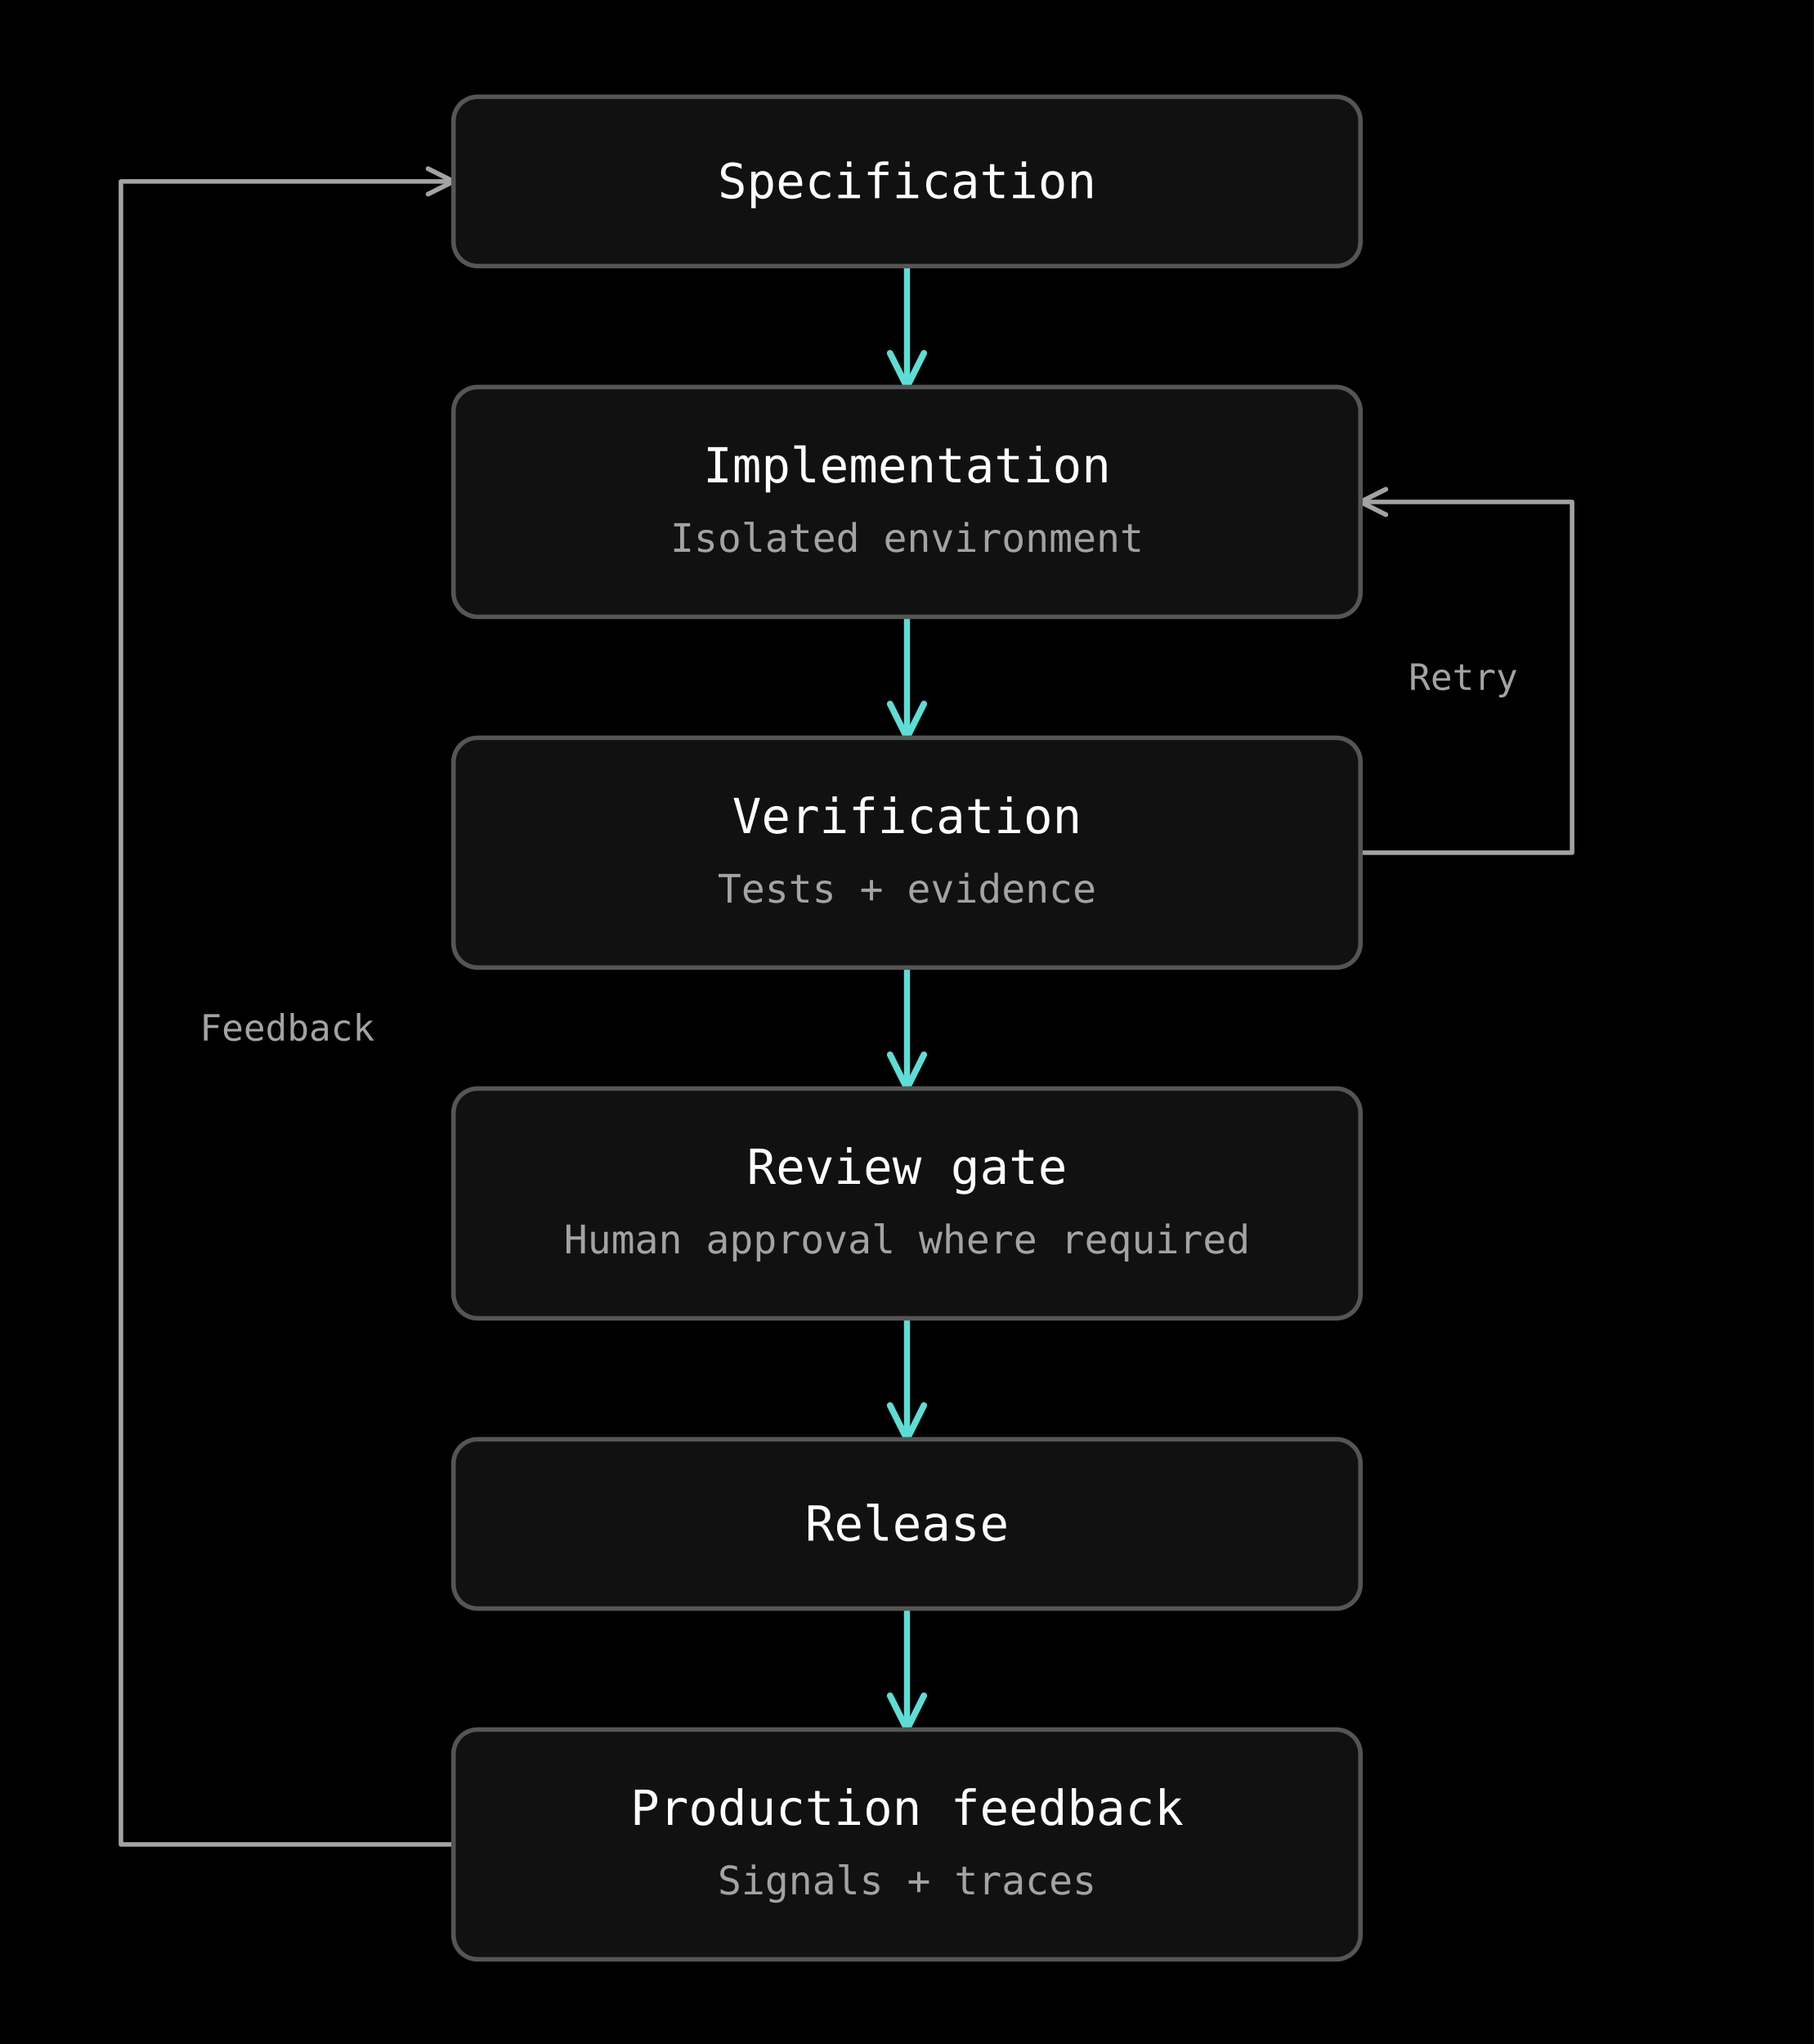
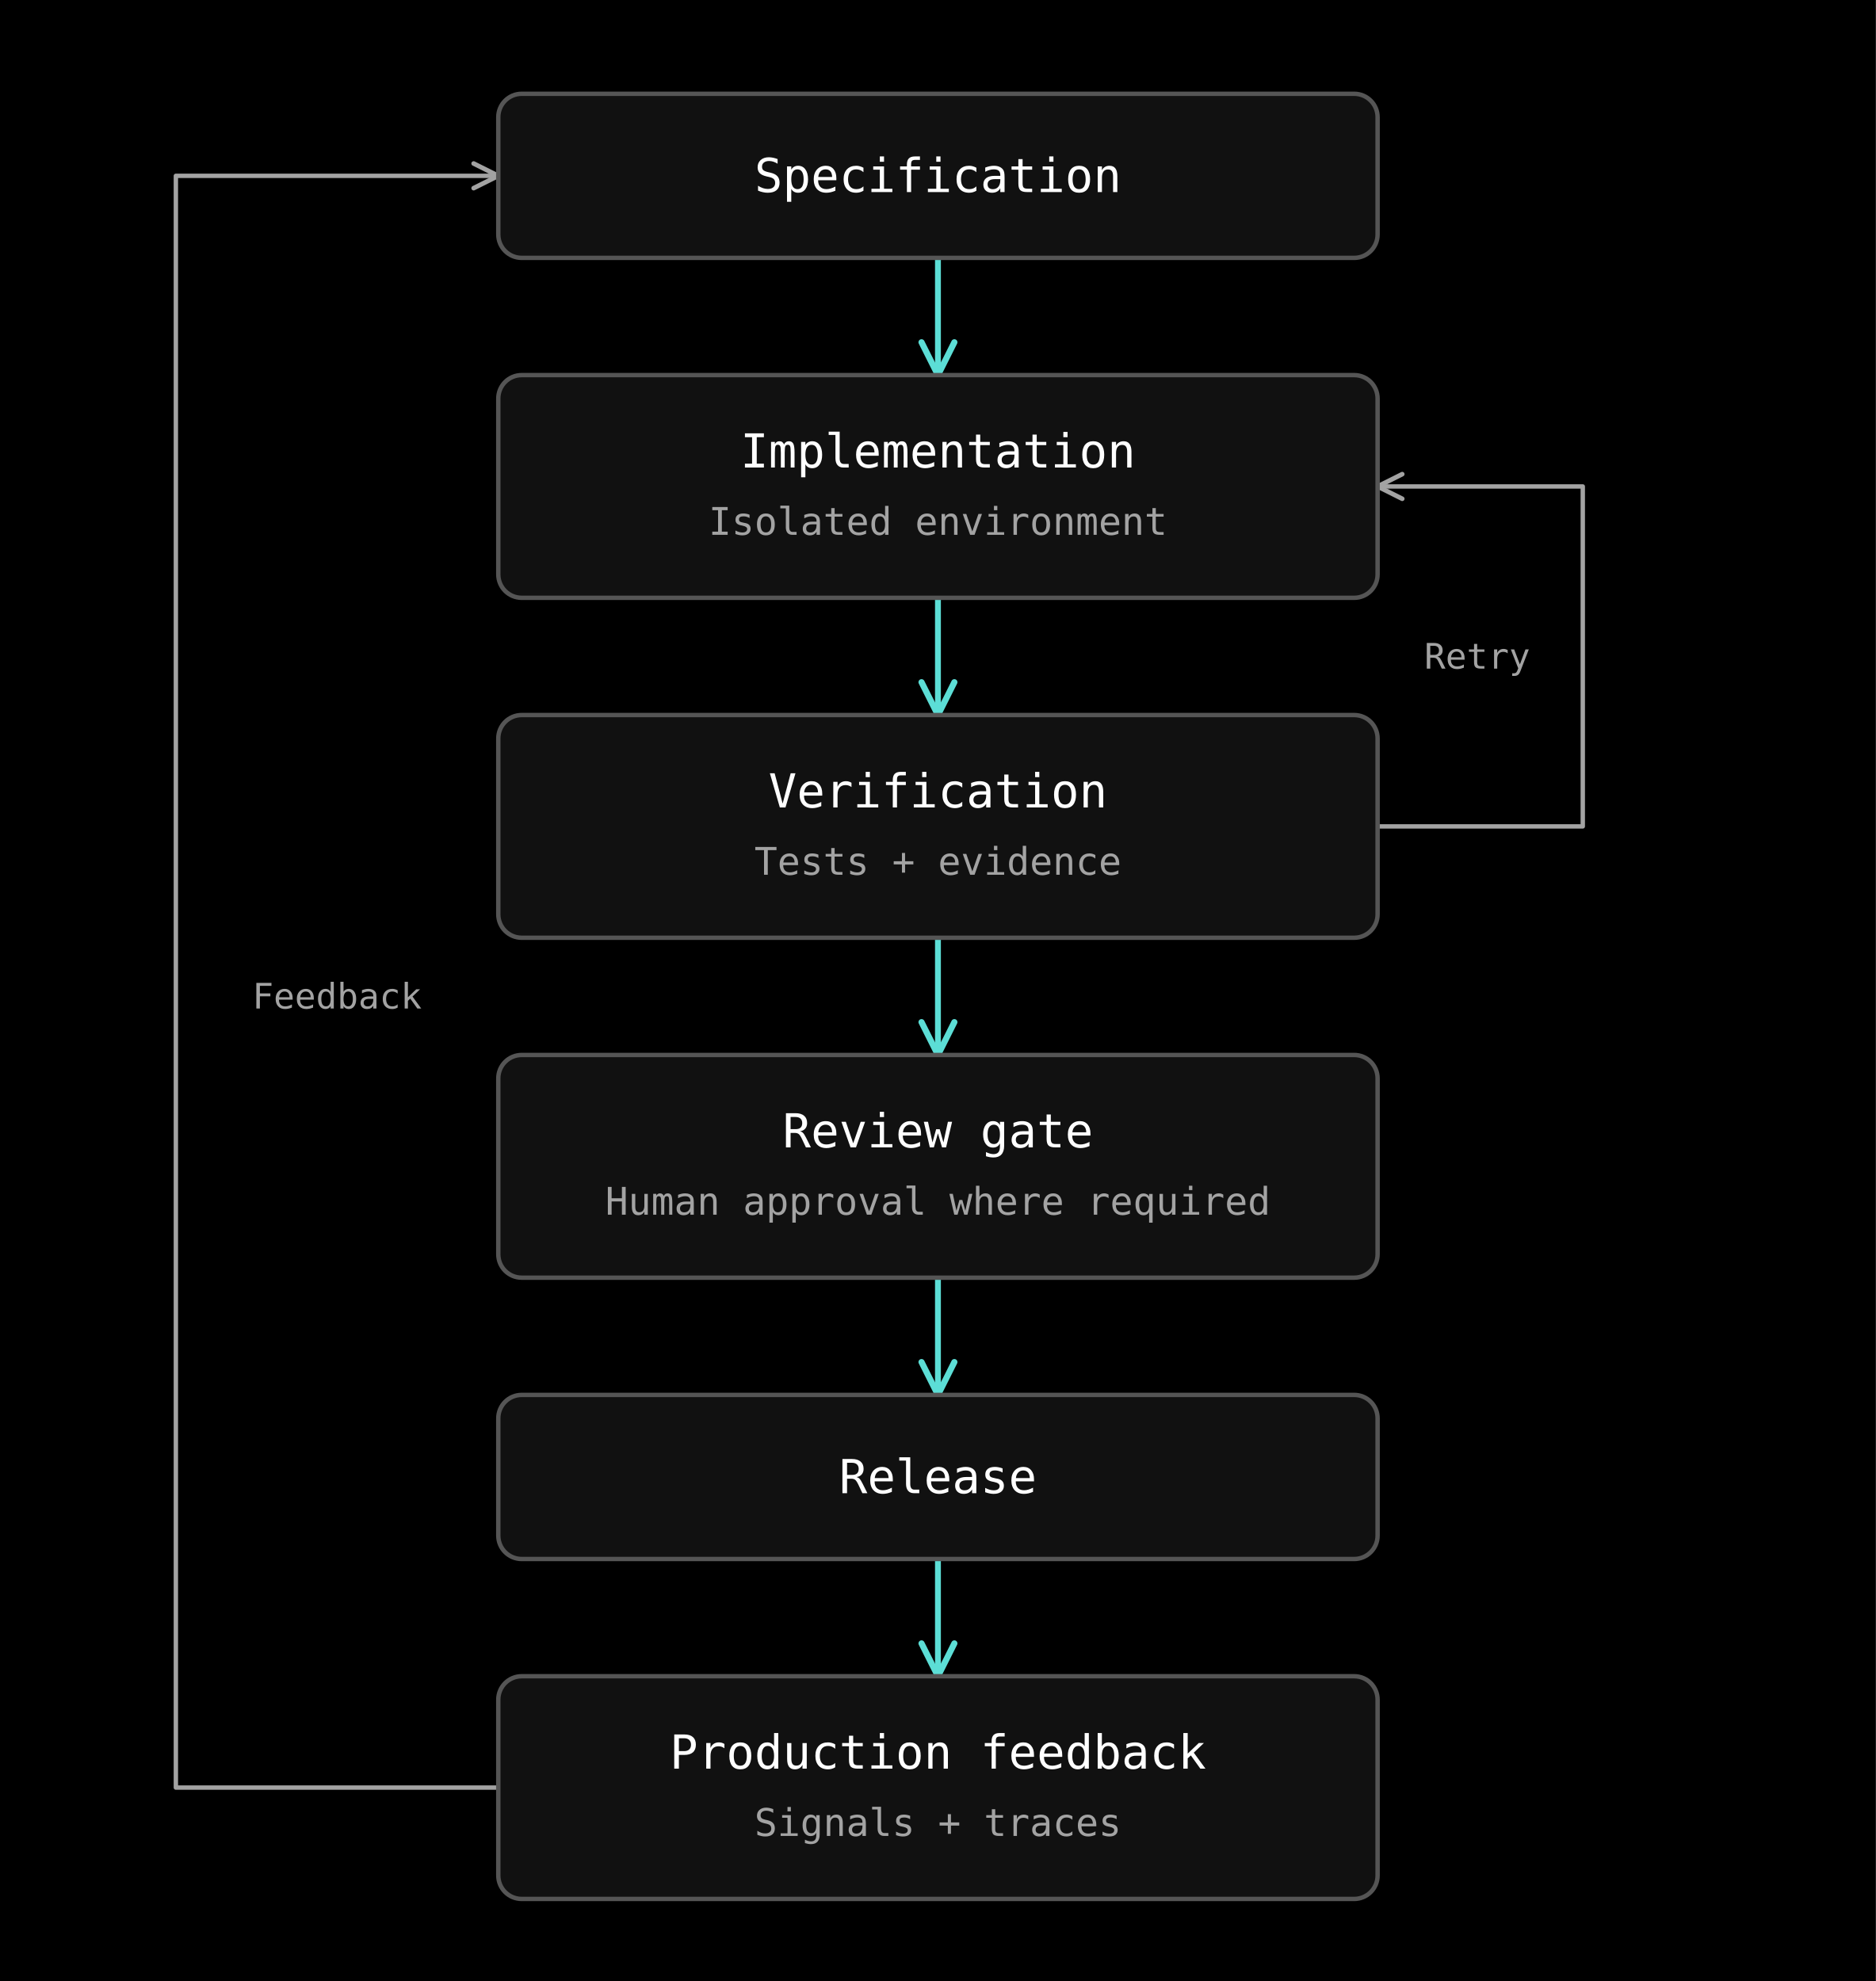
- <svg xmlns="http://www.w3.org/2000/svg" width="600" height="676" viewBox="0 0 600 676" role="img" aria-labelledby="title desc">
+ <svg xmlns="http://www.w3.org/2000/svg" width="640" height="676" viewBox="0 0 640 676" role="img" aria-labelledby="title desc">
  <defs>
    <marker id="arrow-mint" viewBox="0 0 10 10" refX="9" refY="5" markerWidth="7" markerHeight="7" orient="auto">
      <path d="M1 1L9 5L1 9" fill="none" stroke="#5cded6" stroke-width="1.5" stroke-linecap="round" stroke-linejoin="round" />
    </marker>
    <marker id="arrow-gray" viewBox="0 0 10 10" refX="9" refY="5" markerWidth="7" markerHeight="7" orient="auto">
      <path d="M1 1L9 5L1 9" fill="none" stroke="#a3a3a3" stroke-width="1.5" stroke-linecap="round" stroke-linejoin="round" />
    </marker>
    <marker id="arrow-white" viewBox="0 0 10 10" refX="9" refY="5" markerWidth="7" markerHeight="7" orient="auto">
      <path d="M1 1L9 5L1 9" fill="none" stroke="#ffffff" stroke-width="1.5" stroke-linecap="round" stroke-linejoin="round" />
    </marker>
  </defs>
-   <rect width="600" height="676" fill="#000000" />
-   <g font-family="ui-monospace, SFMono-Regular, Menlo, Monaco, Consolas, monospace">
-     <path d="M300 88L300 128" fill="none" stroke="#5cded6" stroke-width="2" stroke-linecap="round" stroke-linejoin="round" marker-end="url(#arrow-mint)" />
-     <path d="M300 204L300 244" fill="none" stroke="#5cded6" stroke-width="2" stroke-linecap="round" stroke-linejoin="round" marker-end="url(#arrow-mint)" />
-     <path d="M300 320L300 360" fill="none" stroke="#5cded6" stroke-width="2" stroke-linecap="round" stroke-linejoin="round" marker-end="url(#arrow-mint)" />
-     <path d="M300 436L300 476" fill="none" stroke="#5cded6" stroke-width="2" stroke-linecap="round" stroke-linejoin="round" marker-end="url(#arrow-mint)" />
-     <path d="M300 532L300 572" fill="none" stroke="#5cded6" stroke-width="2" stroke-linecap="round" stroke-linejoin="round" marker-end="url(#arrow-mint)" />
-     <path d="M450 282H520V166H450" fill="none" stroke="#a3a3a3" stroke-width="1.5" stroke-linecap="round" stroke-linejoin="round" marker-end="url(#arrow-gray)" />
-     <path d="M150 610H40V60H150" fill="none" stroke="#a3a3a3" stroke-width="1.5" stroke-linecap="round" stroke-linejoin="round" marker-end="url(#arrow-gray)" />
-     <g class="node">
-       <rect x="150" y="32" width="300" height="56" rx="8" fill="#111111" stroke="#555555" stroke-width="1.5" />
-       <text x="300" y="60" text-anchor="middle" dominant-baseline="central" font-size="16" fill="#ffffff">Specification</text>
-     </g>
-     <g class="node">
-       <rect x="150" y="128" width="300" height="76" rx="8" fill="#111111" stroke="#555555" stroke-width="1.5" />
-       <text x="300" y="154" text-anchor="middle" dominant-baseline="central" font-size="16" fill="#ffffff">Implementation</text>
-       <text x="300" y="178" text-anchor="middle" dominant-baseline="central" font-size="13" fill="#a3a3a3">Isolated environment</text>
-     </g>
-     <g class="node">
-       <rect x="150" y="244" width="300" height="76" rx="8" fill="#111111" stroke="#555555" stroke-width="1.5" />
-       <text x="300" y="270" text-anchor="middle" dominant-baseline="central" font-size="16" fill="#ffffff">Verification</text>
-       <text x="300" y="294" text-anchor="middle" dominant-baseline="central" font-size="13" fill="#a3a3a3">Tests + evidence</text>
-     </g>
-     <g class="node">
-       <rect x="150" y="360" width="300" height="76" rx="8" fill="#111111" stroke="#555555" stroke-width="1.5" />
-       <text x="300" y="386" text-anchor="middle" dominant-baseline="central" font-size="16" fill="#ffffff">Review gate</text>
-       <text x="300" y="410" text-anchor="middle" dominant-baseline="central" font-size="13" fill="#a3a3a3">Human approval where required</text>
-     </g>
-     <g class="node">
-       <rect x="150" y="476" width="300" height="56" rx="8" fill="#111111" stroke="#555555" stroke-width="1.5" />
-       <text x="300" y="504" text-anchor="middle" dominant-baseline="central" font-size="16" fill="#ffffff">Release</text>
-     </g>
-     <g class="node">
-       <rect x="150" y="572" width="300" height="76" rx="8" fill="#111111" stroke="#555555" stroke-width="1.5" />
-       <text x="300" y="598" text-anchor="middle" dominant-baseline="central" font-size="16" fill="#ffffff">Production feedback</text>
-       <text x="300" y="622" text-anchor="middle" dominant-baseline="central" font-size="13" fill="#a3a3a3">Signals + traces</text>
-     </g>
-     <g class="chip">
-       <rect x="457.5" y="213" width="53" height="22" rx="4" fill="#000000" />
-       <text x="484" y="224" text-anchor="middle" dominant-baseline="central" font-size="12" fill="#a3a3a3">Retry</text>
-     </g>
-     <g class="chip">
-       <rect x="58" y="329" width="74" height="22" rx="4" fill="#000000" />
-       <text x="95" y="340" text-anchor="middle" dominant-baseline="central" font-size="12" fill="#a3a3a3">Feedback</text>
+   <rect width="640" height="676" fill="#000000" />
+   <g transform="translate(20 0)">
+     <g font-family="ui-monospace, SFMono-Regular, Menlo, Monaco, Consolas, monospace">
+       <path d="M300 88L300 128" fill="none" stroke="#5cded6" stroke-width="2" stroke-linecap="round" stroke-linejoin="round" marker-end="url(#arrow-mint)" />
+       <path d="M300 204L300 244" fill="none" stroke="#5cded6" stroke-width="2" stroke-linecap="round" stroke-linejoin="round" marker-end="url(#arrow-mint)" />
+       <path d="M300 320L300 360" fill="none" stroke="#5cded6" stroke-width="2" stroke-linecap="round" stroke-linejoin="round" marker-end="url(#arrow-mint)" />
+       <path d="M300 436L300 476" fill="none" stroke="#5cded6" stroke-width="2" stroke-linecap="round" stroke-linejoin="round" marker-end="url(#arrow-mint)" />
+       <path d="M300 532L300 572" fill="none" stroke="#5cded6" stroke-width="2" stroke-linecap="round" stroke-linejoin="round" marker-end="url(#arrow-mint)" />
+       <path d="M450 282H520V166H450" fill="none" stroke="#a3a3a3" stroke-width="1.5" stroke-linecap="round" stroke-linejoin="round" marker-end="url(#arrow-gray)" />
+       <path d="M150 610H40V60H150" fill="none" stroke="#a3a3a3" stroke-width="1.5" stroke-linecap="round" stroke-linejoin="round" marker-end="url(#arrow-gray)" />
+       <g class="node">
+         <rect x="150" y="32" width="300" height="56" rx="8" fill="#111111" stroke="#555555" stroke-width="1.5" />
+         <text x="300" y="60" text-anchor="middle" dominant-baseline="central" font-size="16" fill="#ffffff">Specification</text>
+       </g>
+       <g class="node">
+         <rect x="150" y="128" width="300" height="76" rx="8" fill="#111111" stroke="#555555" stroke-width="1.5" />
+         <text x="300" y="154" text-anchor="middle" dominant-baseline="central" font-size="16" fill="#ffffff">Implementation</text>
+         <text x="300" y="178" text-anchor="middle" dominant-baseline="central" font-size="13" fill="#a3a3a3">Isolated environment</text>
+       </g>
+       <g class="node">
+         <rect x="150" y="244" width="300" height="76" rx="8" fill="#111111" stroke="#555555" stroke-width="1.5" />
+         <text x="300" y="270" text-anchor="middle" dominant-baseline="central" font-size="16" fill="#ffffff">Verification</text>
+         <text x="300" y="294" text-anchor="middle" dominant-baseline="central" font-size="13" fill="#a3a3a3">Tests + evidence</text>
+       </g>
+       <g class="node">
+         <rect x="150" y="360" width="300" height="76" rx="8" fill="#111111" stroke="#555555" stroke-width="1.5" />
+         <text x="300" y="386" text-anchor="middle" dominant-baseline="central" font-size="16" fill="#ffffff">Review gate</text>
+         <text x="300" y="410" text-anchor="middle" dominant-baseline="central" font-size="13" fill="#a3a3a3">Human approval where required</text>
+       </g>
+       <g class="node">
+         <rect x="150" y="476" width="300" height="56" rx="8" fill="#111111" stroke="#555555" stroke-width="1.5" />
+         <text x="300" y="504" text-anchor="middle" dominant-baseline="central" font-size="16" fill="#ffffff">Release</text>
+       </g>
+       <g class="node">
+         <rect x="150" y="572" width="300" height="76" rx="8" fill="#111111" stroke="#555555" stroke-width="1.5" />
+         <text x="300" y="598" text-anchor="middle" dominant-baseline="central" font-size="16" fill="#ffffff">Production feedback</text>
+         <text x="300" y="622" text-anchor="middle" dominant-baseline="central" font-size="13" fill="#a3a3a3">Signals + traces</text>
+       </g>
+       <g class="chip">
+         <rect x="457.5" y="213" width="53" height="22" rx="4" fill="#000000" />
+         <text x="484" y="224" text-anchor="middle" dominant-baseline="central" font-size="12" fill="#a3a3a3">Retry</text>
+       </g>
+       <g class="chip">
+         <rect x="58" y="329" width="74" height="22" rx="4" fill="#000000" />
+         <text x="95" y="340" text-anchor="middle" dominant-baseline="central" font-size="12" fill="#a3a3a3">Feedback</text>
+       </g>
    </g>
  </g>
</svg>
